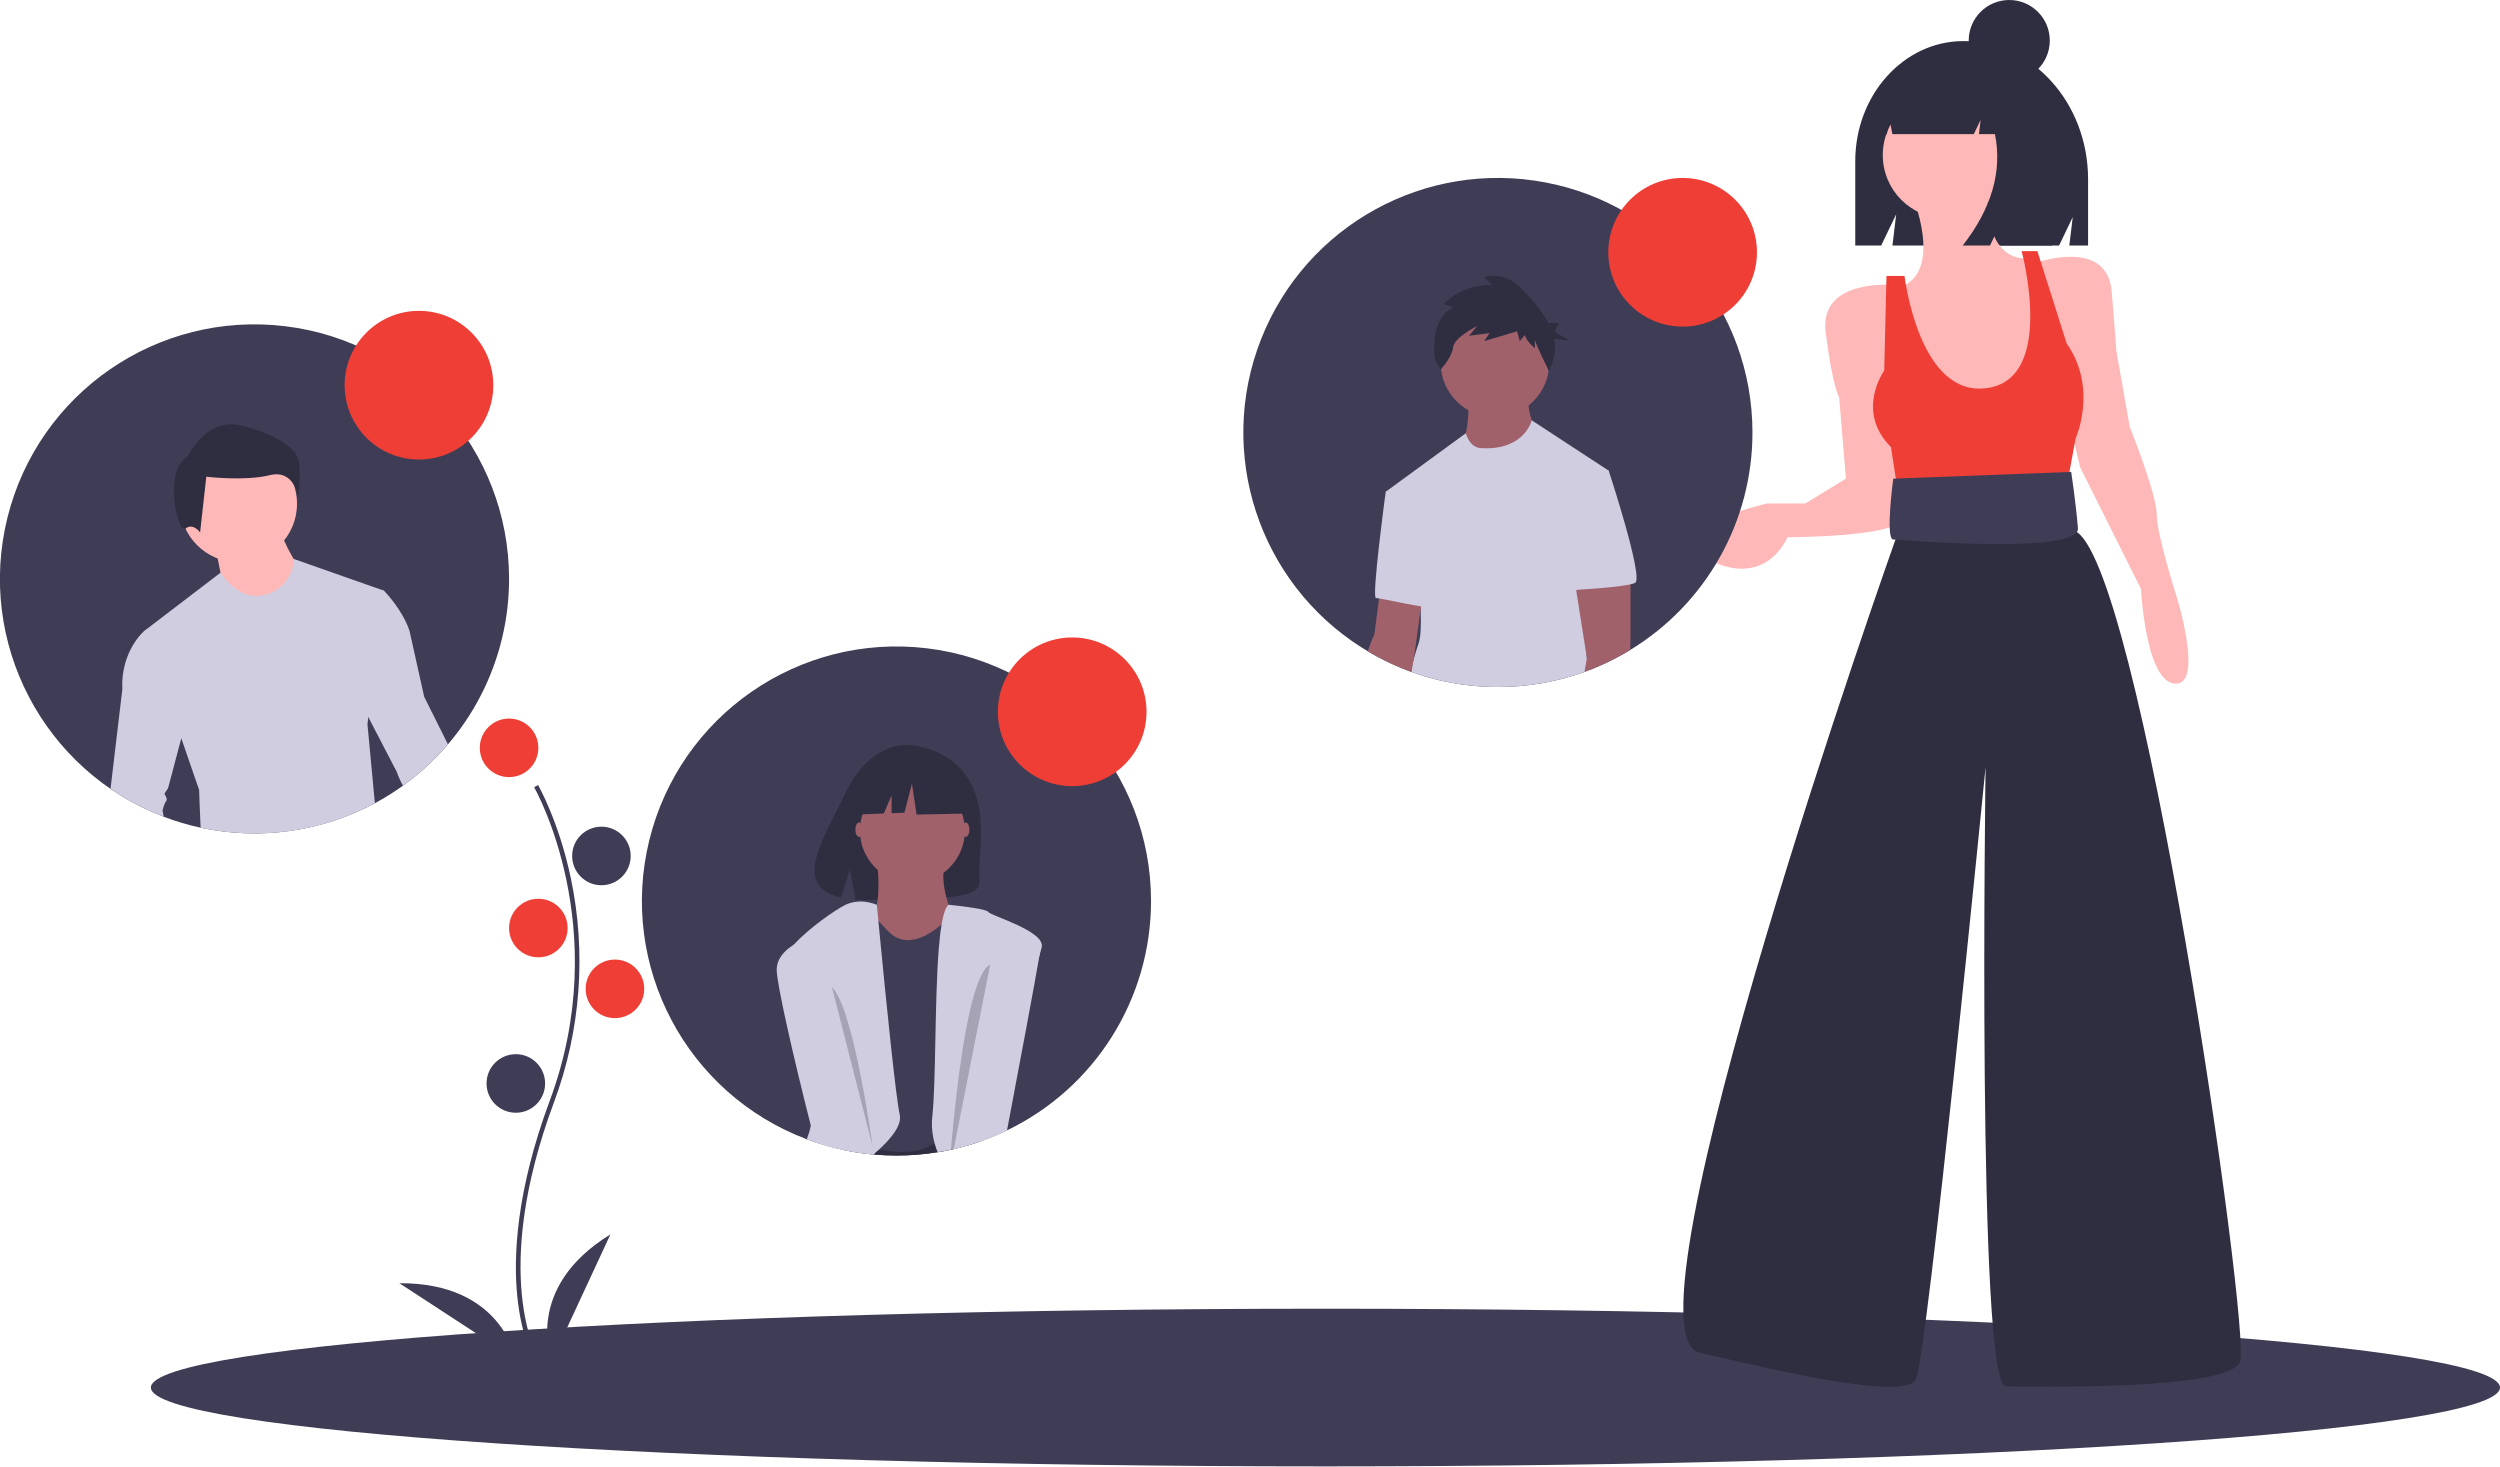
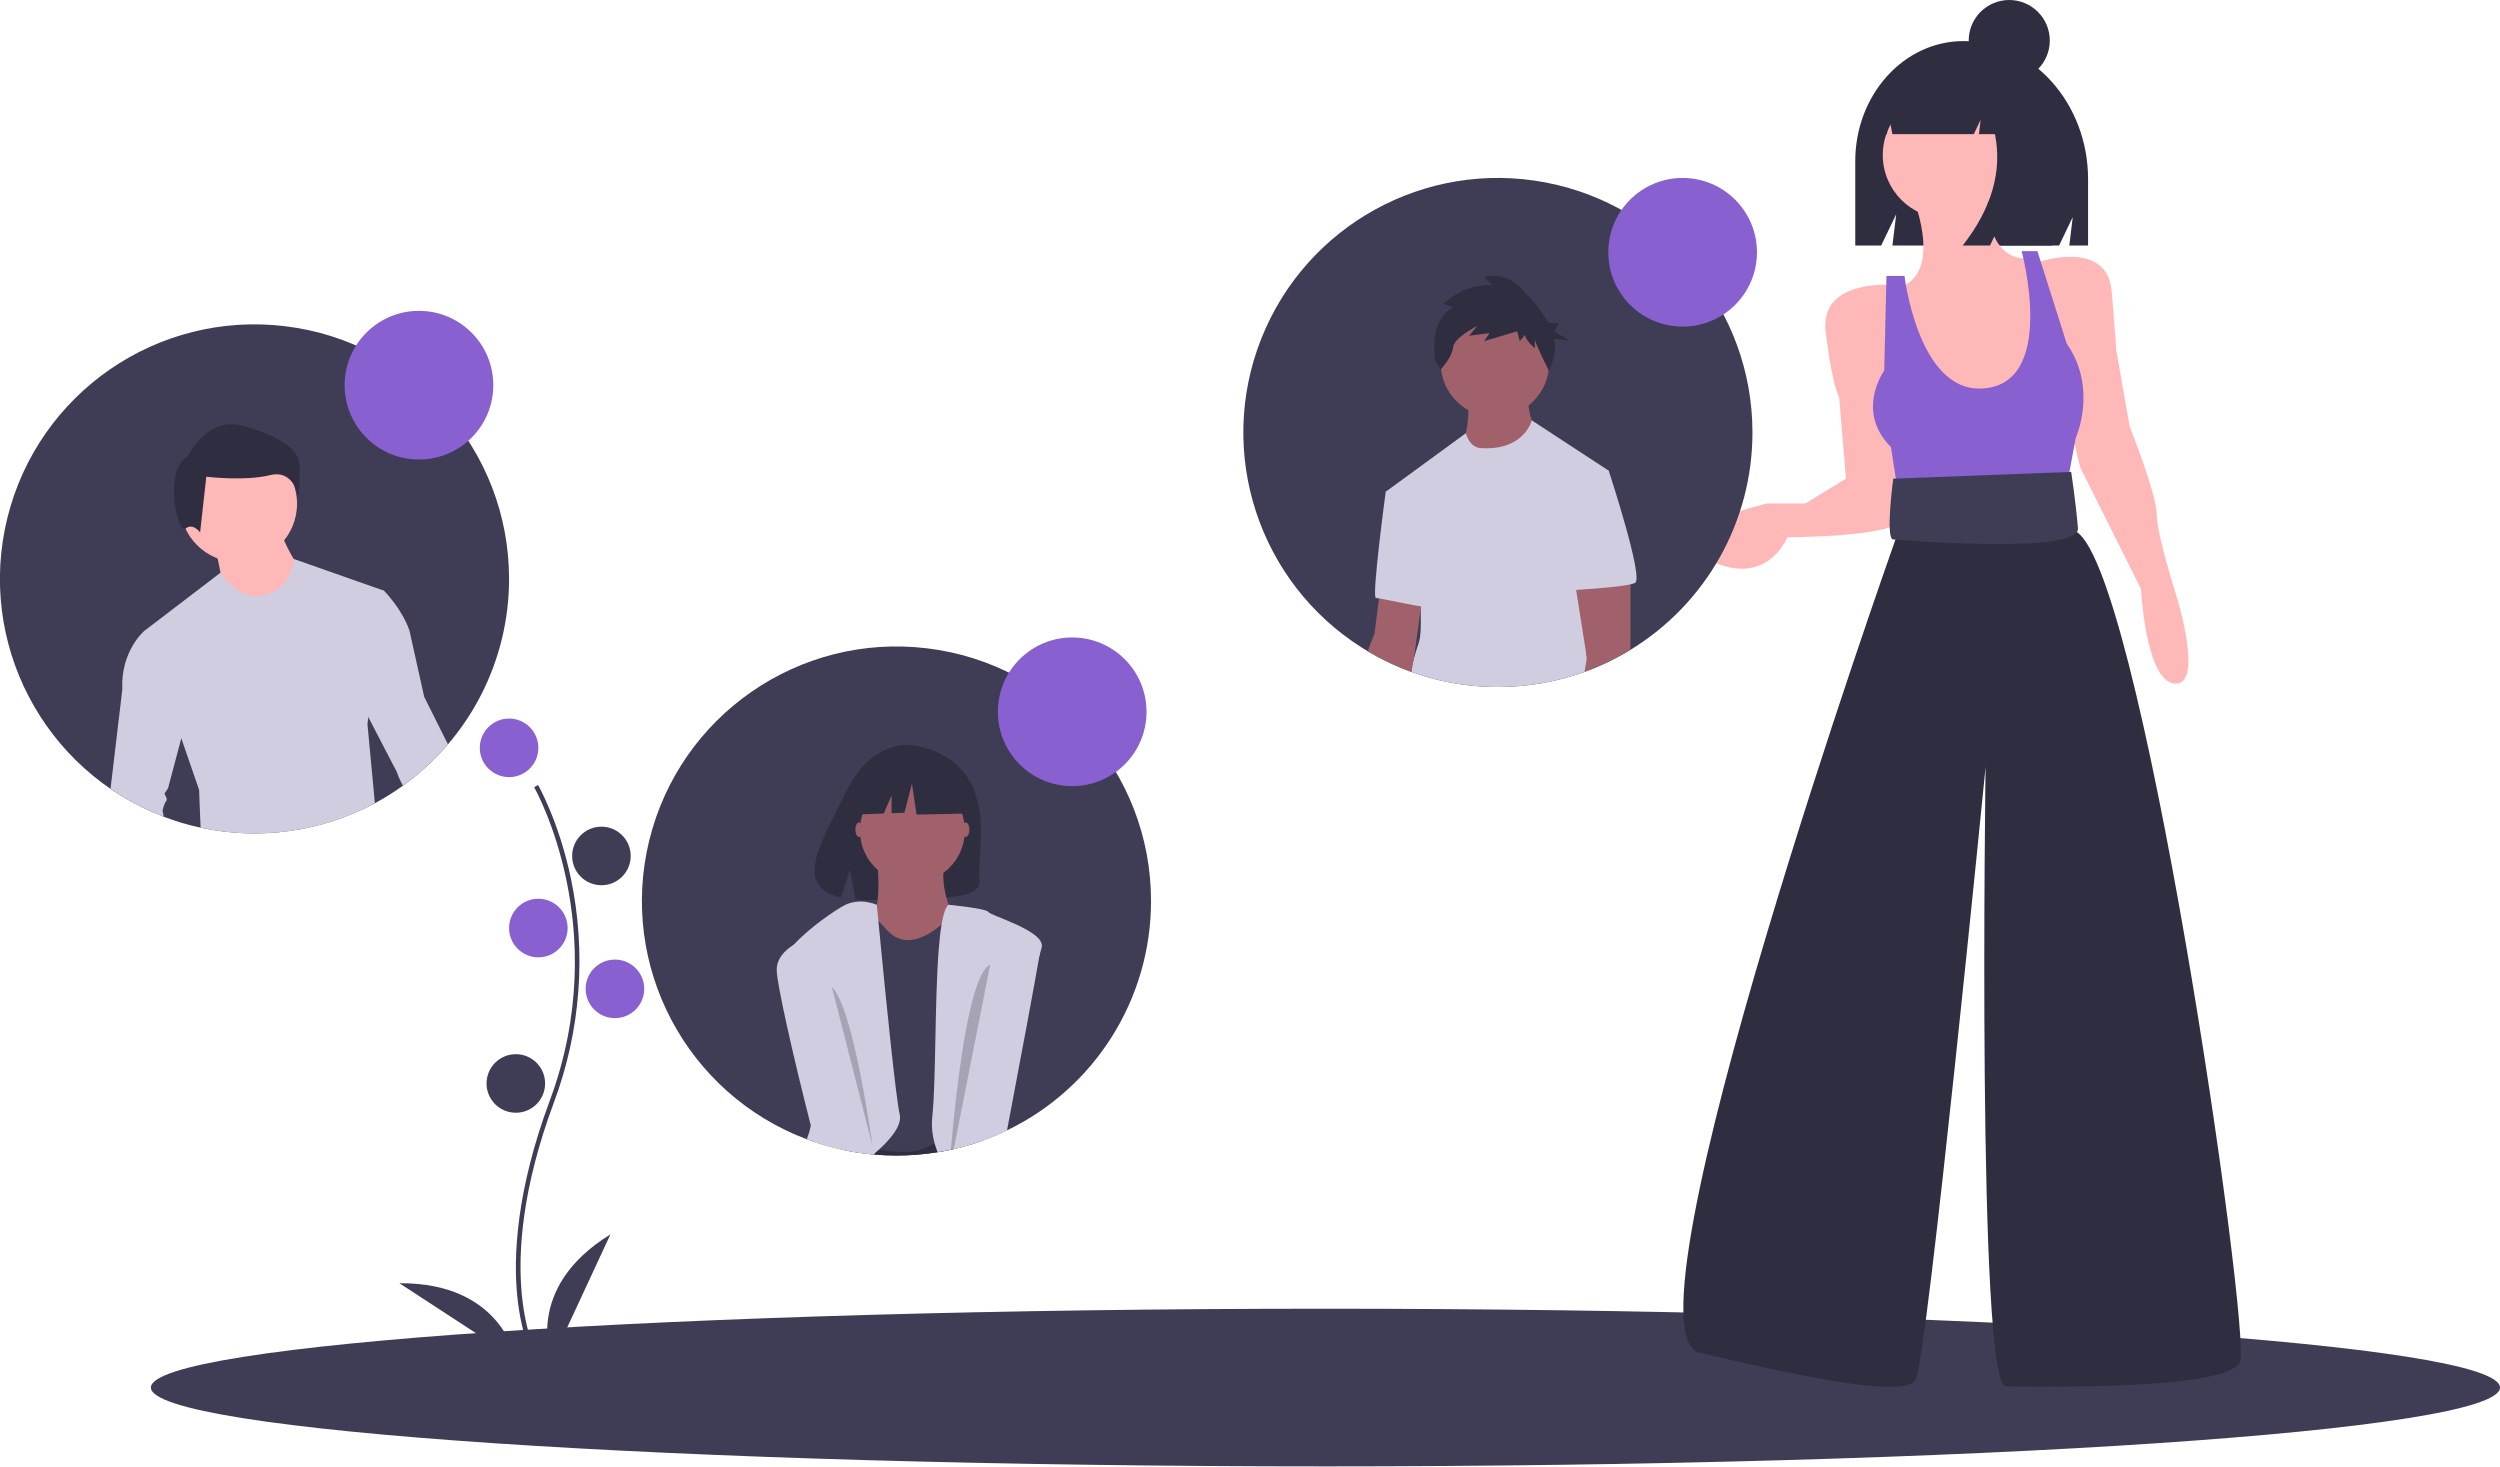
<svg xmlns="http://www.w3.org/2000/svg" id="a0efb2fe-b3cc-4026-a10e-426d5b99099a" data-name="Layer 1" width="1109.871" height="651" viewBox="0 0 1109.871 651">
  <path d="M916.762,142.738h-0c-26.542,0-48.058,23.878-48.058,53.334v37.424H880.214l6.663-13.866-1.666,13.866H959.192L965.25,220.89l-1.514,12.605h8.329V204.111C972.065,170.215,947.305,142.738,916.762,142.738Z" transform="translate(-45.06471 -124.5)" fill="#2f2e41" />
  <ellipse cx="588.429" cy="616" rx="521.442" ry="35" fill="#3f3d56" />
  <path d="M282.211,728.021c-.229-.375-5.641-9.41-7.517-28.172-1.721-17.213-.614-46.227,14.433-86.698,28.506-76.671-6.569-138.533-6.928-139.149l1.73-1.004c.091.156,9.142,15.929,14.488,41.044a179.061,179.061,0,0,1-7.416,99.807c-28.457,76.54-7.301,112.773-7.084,113.131Z" transform="translate(-45.06471 -124.5)" fill="#3f3d56" />
-   <circle cx="226" cy="332" r="13" fill="#ef3e36" />
+   <circle cx="226" cy="332" r="13" fill="#8860d0" />
  <circle cx="267" cy="380" r="13" fill="#3f3d56" />
-   <circle cx="239" cy="412" r="13" fill="#ef3e36" />
-   <circle cx="273" cy="439" r="13" fill="#ef3e36" />
+   <circle cx="239" cy="412" r="13" fill="#8860d0" />
+   <circle cx="273" cy="439" r="13" fill="#8860d0" />
  <circle cx="229" cy="481" r="13" fill="#3f3d56" />
  <path d="M290.065,728.5s-13-32,26-56Z" transform="translate(-45.06471 -124.5)" fill="#3f3d56" />
  <path d="M274.077,727.92s-5.916-34.029-51.709-33.738Z" transform="translate(-45.06471 -124.5)" fill="#3f3d56" />
  <path d="M893.565,210s15,35-5,42l20,66,34-2,9-22-2-33-3-22s-21,5-19-32Z" transform="translate(-45.06471 -124.5)" fill="#ffb8b8" />
  <path d="M885.565,251s-33-3-30,21,6,29,6,29l3,36-18,11h-17s-52,12-26,25,35-10,35-10,48,0,51-8S885.565,251,885.565,251Z" transform="translate(-45.06471 -124.5)" fill="#ffb8b8" />
  <path d="M949.565,241s31-11,33,13,2,26,2,26l6,34s12,30,12,39,9,37,9,37,12,39-1,38-15-42-15-42l-27-54-8-33Z" transform="translate(-45.06471 -124.5)" fill="#ffb8b8" />
-   <path d="M890.565,247h-8l-1,42s-13,18,3,34l4,26,73-3,5-27s10-22-4-42l-13-41h-7s16.213,59.778-18,61C896.565,298,890.565,247,890.565,247Z" transform="translate(-45.06471 -124.5)" fill="#ef3e36" />
+   <path d="M890.565,247h-8l-1,42s-13,18,3,34l4,26,73-3,5-27s10-22-4-42l-13-41h-7s16.213,59.778-18,61C896.565,298,890.565,247,890.565,247Z" transform="translate(-45.06471 -124.5)" fill="#8860d0" />
  <path d="M892.565,344l-6,20s-125,352-87,361,91,21,96,12,31-272,31-272-4,275,9,275,99,2,104-11-45-361-74-369l-8-18Z" transform="translate(-45.06471 -124.5)" fill="#2f2e41" />
  <path d="M964.565,334l-79,3s-3.606,27,0,27c1,0,83,7,82-5S964.565,334,964.565,334Z" transform="translate(-45.06471 -124.5)" fill="#3f3d56" />
  <path d="M556.065,524.5a113.011,113.011,0,0,1-63.93,101.82c-.01,0-.01,0-.02.01a110.036,110.036,0,0,1-10.54,4.43c-.57.22-1.15.42-1.74.61-1.2.43-2.42.82-3.65,1.19q-3.795,1.17-7.7,2.07h-.01l-.07.02-.16.03c-.34.08-.69.16-1.04.23q-2.91.645-5.88,1.11a112.114,112.114,0,0,1-18.26,1.48c-3.28,0-6.54-.14-9.75-.42a4.556,4.556,0,0,1-.52-.05,113.435,113.435,0,0,1-25.86-5.43c-1.24-.42-2.48-.86-3.7-1.33a113.009,113.009,0,1,1,152.83-105.77Z" transform="translate(-45.06471 -124.5)" fill="#3f3d56" />
  <path d="M429.639,525.768s26.504-11.549,38.953.651S435.261,534.602,429.639,525.768Z" transform="translate(-45.06471 -124.5)" fill="#3f3d56" />
  <path d="M475.404,470.997c-8.907-15.05-26.528-15.751-26.528-15.751s-17.171-2.196-28.186,20.725c-10.267,21.364-24.437,41.992-2.281,46.993l4.002-12.456,2.478,13.383a86.686,86.686,0,0,0,9.48.162c23.727-.766,46.323.224,45.595-8.29C478.996,504.445,483.974,485.478,475.404,470.997Z" transform="translate(-45.06471 -124.5)" fill="#2f2e41" />
  <path d="M479.835,631.37c.59-.19,1.17-.39,1.74-.61l-.13-.18-1.61-.09-10.42-.56h-.01l-1.75-.09-8.29-.45-18.05-.98-9.67-.52-.49-.03h-.12l-6.81-.37-2.22-.12-2.11,7.74a109.529,109.529,0,0,0,12.9,1.92,4.573,4.573,0,0,0,.52.05c3.21.28,6.47.42,9.75.42a112.118,112.118,0,0,0,18.26-1.48q2.97-.465,5.88-1.11c.35-.07.7-.15,1.04-.23l.16-.03.07-.02h.01q3.9-.9,7.7-2.07Z" transform="translate(-45.06471 -124.5)" fill="#2f2e41" />
  <path d="M434.056,503.681s4.016,26.504-4.016,29.717,16.063,16.866,16.063,16.866h13.654l8.835-18.472s-8.031-14.457-3.213-28.11S434.056,503.681,434.056,503.681Z" transform="translate(-45.06471 -124.5)" fill="#a0616a" />
  <path d="M479.835,631.37V537.41s-1.02-9.65-9.11-7.14a15.238,15.238,0,0,0-2.4,1,27.739,27.739,0,0,0-3.82,2.49c-.46.35-.93.73-1.42,1.14-.04.03-.08.07-.12.1-15.26,12.85-22.48,4.02-24.09,2.41-.59-.58-2.13-2.23-3.86-4.09v-.01c-.75-.8-1.53-1.64-2.27-2.46-2.29-2.47-4.31-4.68-4.31-4.68l-8.03,6.42,1.96,48.68.46,11.48v.01l.15,3.57v.02l1.25,31.14.19,4.7a85.339,85.339,0,0,0,8.27,2.18c.82.17,1.69.34,2.58.5,6.96,1.26,15.72,1.91,21.28-1.08a19.752,19.752,0,0,1,3.52-1.47,24.45,24.45,0,0,1,7.46-1.03c.54.01,1.07.03,1.6.06h.01a36.073,36.073,0,0,1,7.05,1.21Z" transform="translate(-45.06471 -124.5)" fill="#3f3d56" />
  <path d="M441.315,628.41a48.912,48.912,0,0,1-6.05,6.46c-.68.62-1.36,1.22-2.05,1.81-.14.12-.28.23-.42.35a113.435,113.435,0,0,1-25.86-5.43c-1.24-.42-2.48-.86-3.7-1.33a37.334,37.334,0,0,0,1.81-6.03c5.53-25.92-10.55-65.26-11.95-71.57-.51-2.27,1.37-5.42,4.38-8.77,6.57-7.29,18.52-15.53,22.93-17.73a16.553,16.553,0,0,1,10.65-.98h.01a19.215,19.215,0,0,1,3.27.98v.01c.01.15.12,1.29.31,3.24.1,1.07.22,2.37.37,3.89v.01c.27,2.84.61,6.38,1.01,10.42v.01c2.41,24.89,6.77,68.21,8.47,75.58C445.125,622.06,443.725,625.22,441.315,628.41Z" transform="translate(-45.06471 -124.5)" fill="#d0cde1" />
  <path d="M479.835,631.37c.59-.19,1.17-.39,1.74-.61a110.027,110.027,0,0,0,10.54-4.43c-5.14-15.02,10.05-62.77,14.4-77.55v-.02c.51-1.73.87-3.01,1.03-3.72,1.61-7.23-22.89-14.05-23.69-15.66-.62-1.22-10.57-2.45-15.26-2.96-1.45-.16-2.4-.25-2.4-.25-1.24.96-2.19,3.72-2.93,7.73-.07.32-.13.66-.18,1-.53,3.1-.94,6.85-1.27,11.06-1.82,22.96-1.2,59.24-2.86,74.18a30.421,30.421,0,0,0,.41,9.25,29.04,29.04,0,0,0,.7,2.93,34.288,34.288,0,0,0,1.26,3.7q2.97-.465,5.88-1.11c.35-.07.7-.15,1.04-.23l.16-.03.07-.02h.01q3.9-.9,7.7-2.07Z" transform="translate(-45.06471 -124.5)" fill="#d0cde1" />
  <ellipse cx="428.747" cy="368.339" rx="1.606" ry="3.213" fill="#a0616a" />
  <ellipse cx="381.361" cy="368.339" rx="1.606" ry="3.213" fill="#a0616a" />
  <path d="M479.835,631.37c.59-.19,1.17-.39,1.74-.61a110.027,110.027,0,0,0,10.54-4.43.037.037,0,0,0,.01.03.06.06,0,0,1,.01-.04c6-31.68,12.36-65.57,14.38-77.54v-.02c.35-2.08.57-3.49.63-4.12.8-8.03-19.28-8.03-19.28-8.03l-3.2,16.17-4.83,24.43-1.66,8.39-8.77,44.33-.28,1.42-.65,3.28h.01q3.9-.9,7.7-2.07Z" transform="translate(-45.06471 -124.5)" fill="#d0cde1" />
  <path d="M432.795,637.03a113.435,113.435,0,0,1-25.86-5.43c-.63-2.43-1.26-4.89-1.89-7.36-7.81-30.65-15.16-63.08-15.16-69.16,0-5.03,3.51-8.66,7.59-11.18a43.088,43.088,0,0,1,12.49-4.88s2.56,10.65,6.24,26.01c1.97,8.2,4.25,17.74,6.62,27.72v.01c2.76,11.58,5.65,23.74,8.33,35.1q.645,2.76,1.28,5.44v.04a.1.1,0,0,1,.01.04q.12.495.24.99c.18.78.36,1.55.53,2.31.04.13.07.26.1.4A4.556,4.556,0,0,1,432.795,637.03Z" transform="translate(-45.06471 -124.5)" fill="#d0cde1" />
  <path d="M414.379,562.713l18.071,70.67S424.017,571.547,414.379,562.713Z" transform="translate(-45.06471 -124.5)" opacity="0.2" />
  <path d="M461.325,636.02l5.88-1.14v.03Q464.295,635.555,461.325,636.02Z" transform="translate(-45.06471 -124.5)" opacity="0.2" />
  <path d="M484.665,552.78l-4.83,24.43-1.66,8.39-8.76,44.33h-.01l-.27,1.42h-.01l-.64,3.28h-.01l-.07.02-.16.03-1.04.2c.09-1.12.2-2.32.32-3.59.04-.47.08-.95.13-1.45,1.88-20.43,5.89-55.72,12.18-70.5C481.315,555.86,482.925,553.52,484.665,552.78Z" transform="translate(-45.06471 -124.5)" opacity="0.2" />
  <circle cx="405.054" cy="368.74" r="23.291" fill="#a0616a" />
  <polygon points="426.401 345.046 408.992 335.927 384.951 339.657 379.977 361.626 392.359 361.15 395.818 353.079 395.818 361.017 401.531 360.797 404.847 347.947 406.92 361.626 427.23 361.212 426.401 345.046" fill="#2f2e41" />
  <path d="M271.065,381.5a112.991,112.991,0,0,1-47.1,91.79,111.28,111.28,0,0,1-12.47,7.8,113.297,113.297,0,0,1-77.37,10.86,110.597,110.597,0,0,1-16.42-4.88,113.01,113.01,0,1,1,153.36-105.57Z" transform="translate(-45.06471 -124.5)" fill="#3f3d56" />
  <circle cx="105.873" cy="223.642" r="25.989" fill="#ffb8b8" />
  <path d="M140.786,368.04s3.249,15.431,3.249,17.055,15.431,8.934,15.431,8.934l13.806-2.436,4.873-14.619s-8.121-12.182-8.121-17.055Z" transform="translate(-45.06471 -124.5)" fill="#ffb8b8" />
  <path d="M158.065,494.5a113.063,113.063,0,0,1-23.94-2.55c-.39-7.95-.65-16.71-.65-16.71l-7.92-22.98-16.44-47.67,33.85-25.84s8.38,13.65,20.56,9.59a16.804,16.804,0,0,0,11.92-15.7l40.06,14.08-6.92,56.15-.39,3.14,3.3,35.08A112.443,112.443,0,0,1,158.065,494.5Z" transform="translate(-45.06471 -124.5)" fill="#d0cde1" />
  <path d="M128.401,327.204s8.251-17.878,24.066-13.752,24.754,10.314,25.442,16.503-.344,15.471-.344,15.471-1.719-12.721-12.721-9.97-28.192.688-28.192.688l-2.75,24.754s-3.094-4.469-6.532-1.719S117.399,332.705,128.401,327.204Z" transform="translate(-45.06471 -124.5)" fill="#2f2e41" />
  <path d="M94.135,474.68l5.23-44.1c-.81-17.06,9.75-25.99,9.75-25.99h12.18l8.93,30.05-4.67,17.62-5.88,22.17-1.63,2.44s1.63,2.43.81,3.25c-.81.81-1.62,4.06-1.62,4.06s.17,1.16.47,2.89A111.979,111.979,0,0,1,94.135,474.68Z" transform="translate(-45.06471 -124.5)" fill="#d0cde1" />
  <path d="M243.935,454.95a112.843,112.843,0,0,1-19.97,18.34,37.727,37.727,0,0,1-2.78-6.17l-12.6-24.25-8.51-16.36,1.62-42.23,13.81,2.44s8.12,8.12,11.37,17.87l6.5,29.23,10.55,21.12Z" transform="translate(-45.06471 -124.5)" fill="#d0cde1" />
  <path d="M823.065,316.5a112.917,112.917,0,0,1-54.27,96.55c-2,1.22-4.04,2.37-6.12,3.47-3.1,1.64-6.29,3.14-9.55,4.47V421c-1.04.43-2.08.84-3.13,1.23-.49.19-.99.38-1.49.56a113.267,113.267,0,0,1-38.44,6.71,113.432,113.432,0,0,1-25.57-2.9,111.727,111.727,0,0,1-12.85-3.8h-.01a112.535,112.535,0,0,1-15.5-6.98q-1.95-1.05-3.84-2.19c-.88-.52-1.74-1.05-2.6-1.59a113.006,113.006,0,1,1,173.37-95.54Z" transform="translate(-45.06471 -124.5)" fill="#3f3d56" />
  <path d="M697.039,300.004s.669,17.392-3.345,21.405,20.067,18.061,20.067,18.061l14.047-22.074s-5.351-9.365-4.013-17.392Z" transform="translate(-45.06471 -124.5)" fill="#a0616a" />
  <circle cx="663.68" cy="161.122" r="24.081" fill="#a0616a" />
  <path d="M749.555,416.65q.225,2.79.44,5.58c-.49.19-.99.38-1.49.56a113.267,113.267,0,0,1-38.44,6.71,113.432,113.432,0,0,1-25.57-2.9,111.727,111.727,0,0,1-12.85-3.8l-.01.09a.139.139,0,0,1,0-.09,27.264,27.264,0,0,1,1.14-6.01v-.01c.56-2.06,1.32-4.44,2.19-7.07.94-2.81,1-8.95.8-14.72-.02-.44-.03-.89-.05-1.32-.08-1.87-.18-3.66-.28-5.25-.23-3.59-.47-6.14-.47-6.14l-14.72-39.47,35.55-25.96c2.1,6.81,6.6,6.57,6.6,6.57,19.08,1.31,22.59-11.87,22.7-12.3v-.01l34.15,22.34-14.04,34.11s.57,5.78,1.38,14.6c.12,1.3.24,2.67.38,4.1C747.745,394.92,748.695,405.71,749.555,416.65Z" transform="translate(-45.06471 -124.5)" fill="#d0cde1" />
  <path d="M676.635,388.63l-.7,5.08-.17,1.28-2.97,21.7-.02.09v.01l-1.13,6.01-.01.09a.139.139,0,0,1,0-.09,112.535,112.535,0,0,1-15.5-6.98q-1.95-1.05-3.84-2.19a69.566,69.566,0,0,1,2.94-7.6l2.04-15.88.63-4.86,17.53,3.13Z" transform="translate(-45.06471 -124.5)" fill="#a0616a" />
  <path d="M669.948,341.811l-9.699,1.003s-6.355,47.158-4.348,47.158,24.75,5.351,25.419,4.013S669.948,341.811,669.948,341.811Z" transform="translate(-45.06471 -124.5)" fill="#d0cde1" />
  <path d="M690.165,260.938l-4.341-1.579s9.077-9.077,21.705-8.287l-3.552-3.552s8.682-3.157,16.575,5.13c4.149,4.356,8.949,9.477,11.942,15.246h4.649l-1.94,3.881,6.791,3.881-6.97-.697a19.581,19.581,0,0,1-.659,10.05l-1.578,4.341s-6.314-12.628-6.314-14.207v3.946s-4.341-3.552-4.341-5.919l-2.368,2.762-1.184-4.341-14.601,4.341,2.368-3.552-9.077,1.184,3.552-4.341s-10.26,5.13-10.655,9.471-5.525,9.866-5.525,9.866l-2.368-3.946S678.721,266.857,690.165,260.938Z" transform="translate(-45.06471 -124.5)" fill="#2f2e41" />
  <path d="M768.795,413.05c-2,1.22-4.04,2.37-6.12,3.47-3.1,1.64-6.29,3.14-9.55,4.47V421c-1.04.43-2.08.84-3.13,1.23-.49.19-.99.38-1.49.56l1.05-6.14-4.76-30.25-.6-3.79,2.39-.45,22.36-4.23v27.43S769.005,408.33,768.795,413.05Z" transform="translate(-45.06471 -124.5)" fill="#a0616a" />
  <path d="M746.204,331.777l13.044,1.672s15.719,47.827,11.706,49.834-30.101,3.345-30.101,3.345Z" transform="translate(-45.06471 -124.5)" fill="#d0cde1" />
-   <circle cx="186" cy="171" r="33" fill="#ef3e36" />
-   <circle cx="476" cy="316" r="33" fill="#ef3e36" />
-   <circle cx="747" cy="112" r="33" fill="#ef3e36" />
+   <circle cx="186" cy="171" r="33" fill="#8860d0" />
+   <circle cx="476" cy="316" r="33" fill="#8860d0" />
+   <circle cx="747" cy="112" r="33" fill="#8860d0" />
  <circle cx="863.956" cy="68.856" r="28.098" fill="#ffb8b8" />
  <path d="M930.424,157.429A25.204,25.204,0,0,0,910.538,147.281h-.944c-18.192,0-32.939,16.461-32.939,36.768v0h6.096l.984-7.493,1.443,7.493H921.331l3.029-6.339-.757,6.339h7.112q4.978,24.723-14.306,49.446h12.116l6.058-12.679-1.514,12.679h23.095l4.543-29.161C960.706,182.496,948.017,163.977,930.424,157.429Z" transform="translate(-45.06471 -124.5)" fill="#2f2e41" />
  <circle cx="892" cy="18" r="18" fill="#2f2e41" />
</svg>
